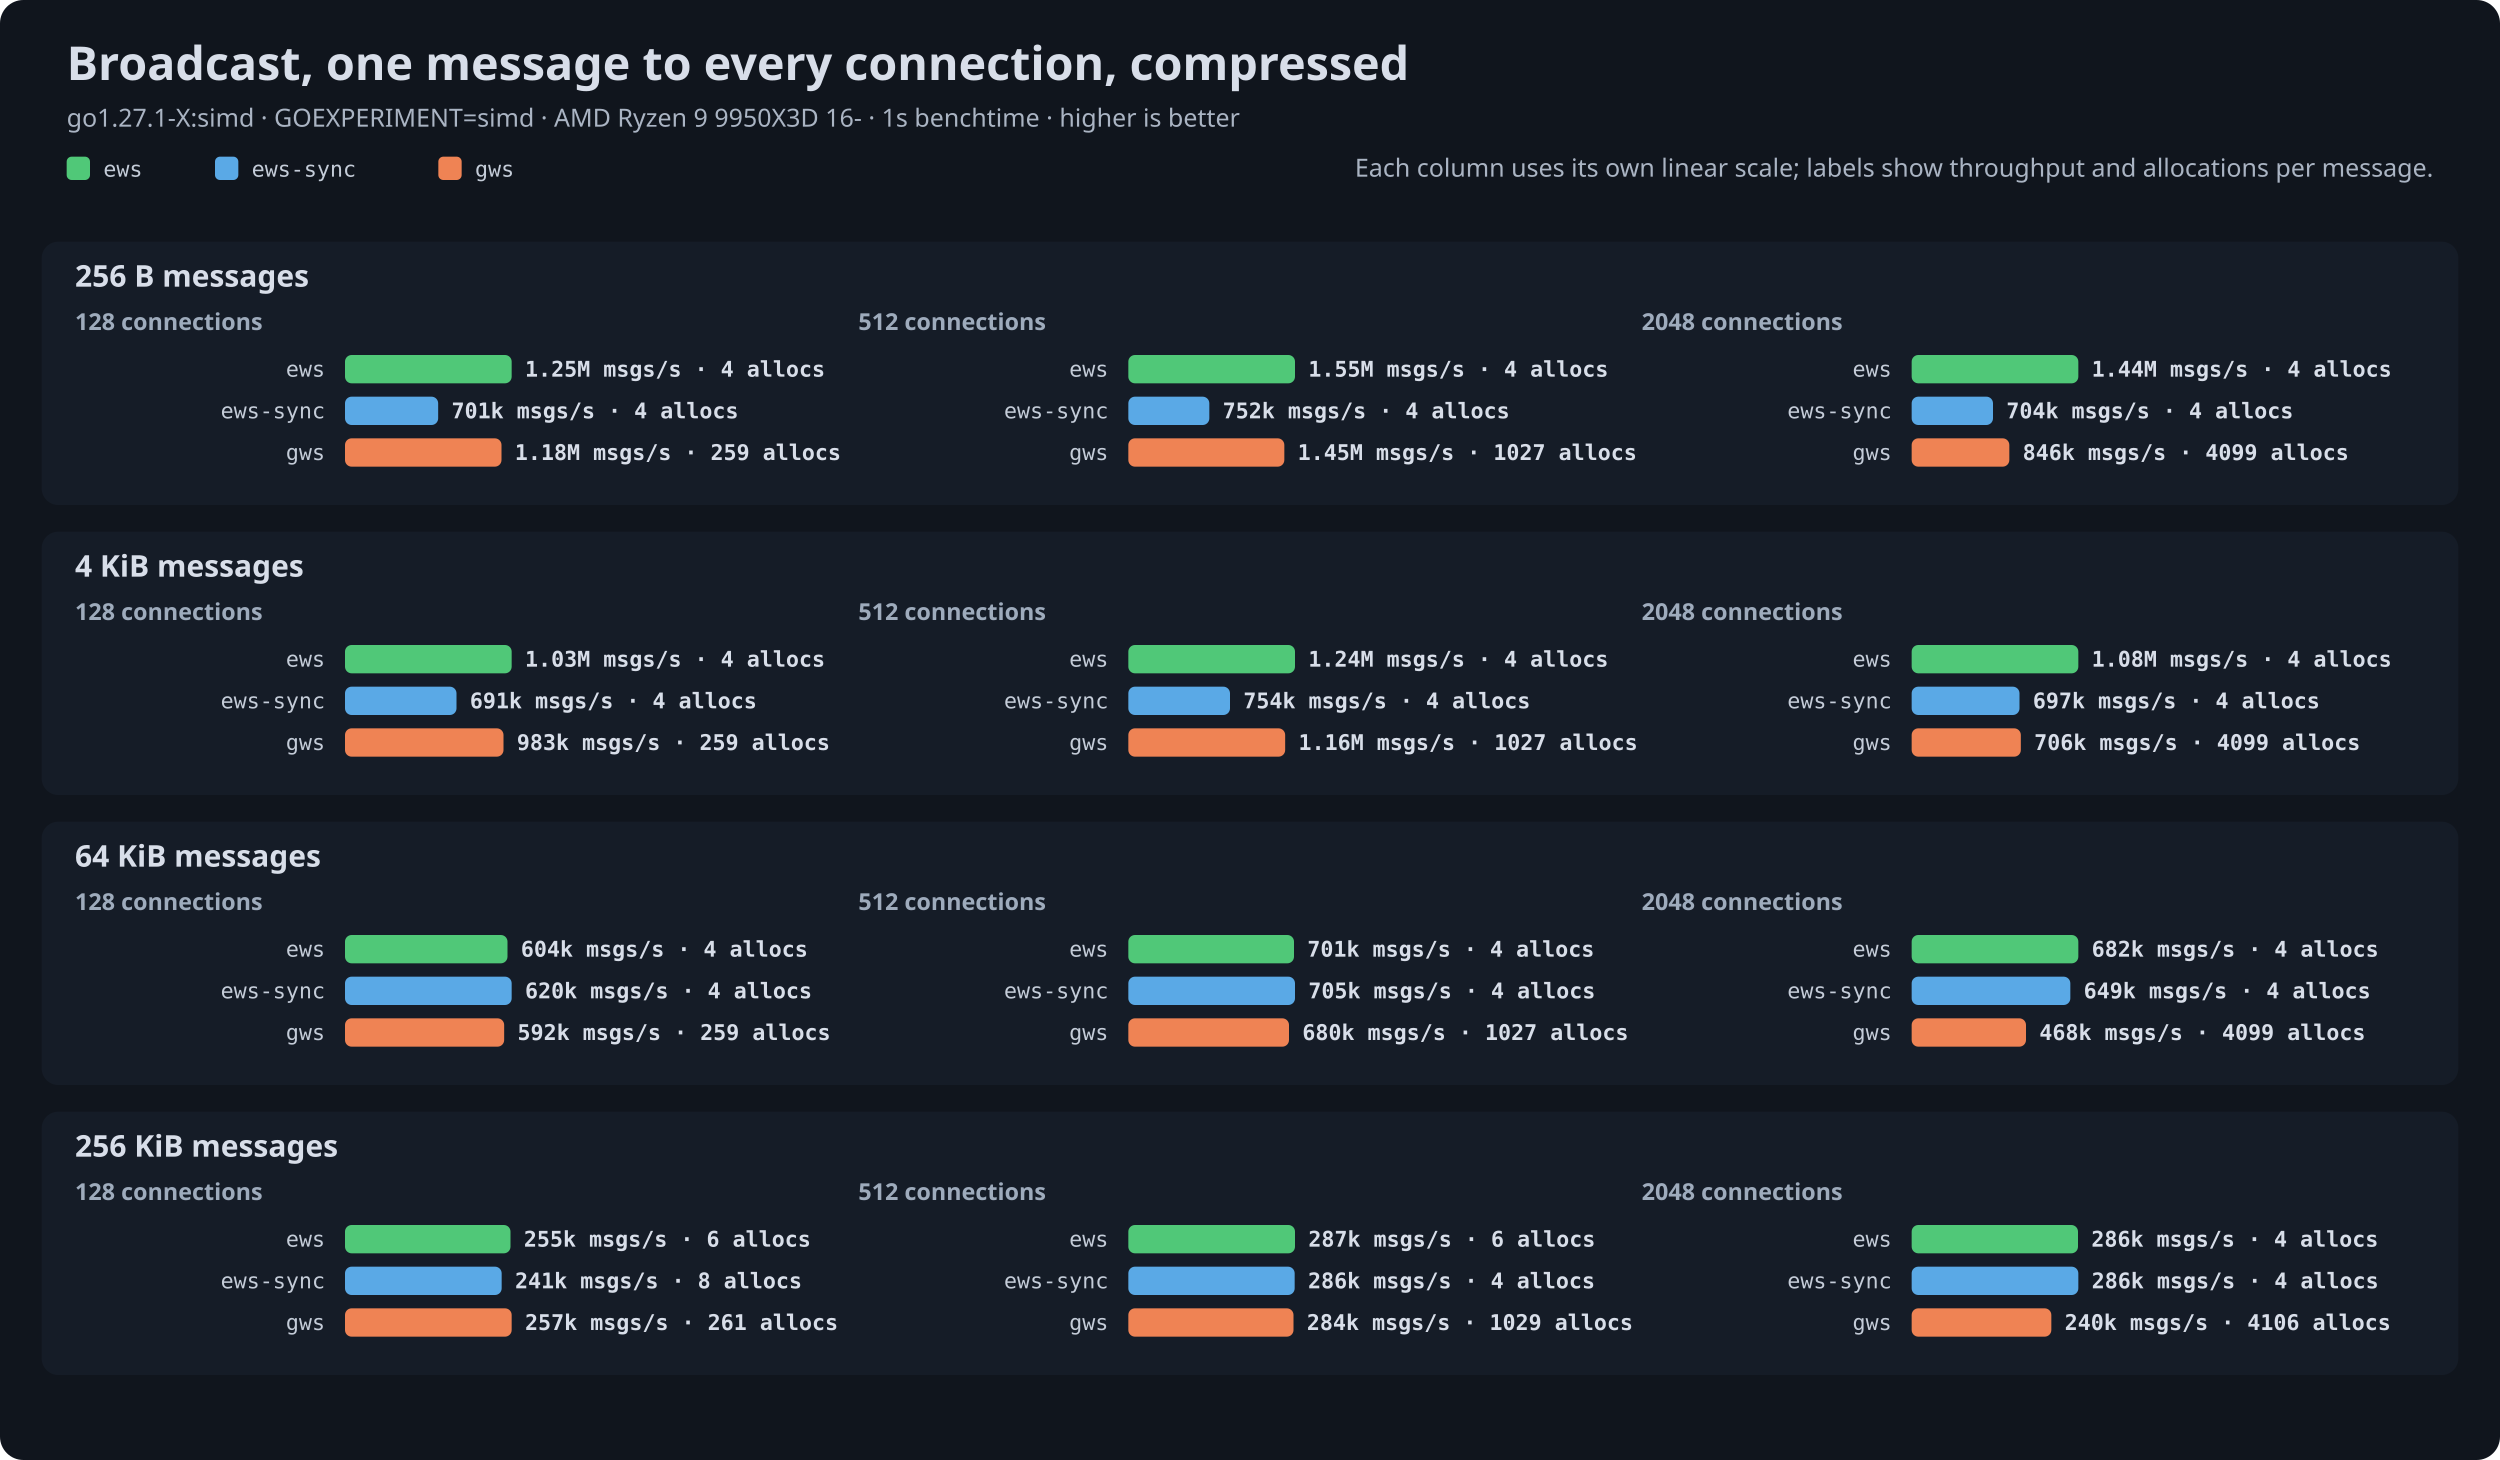
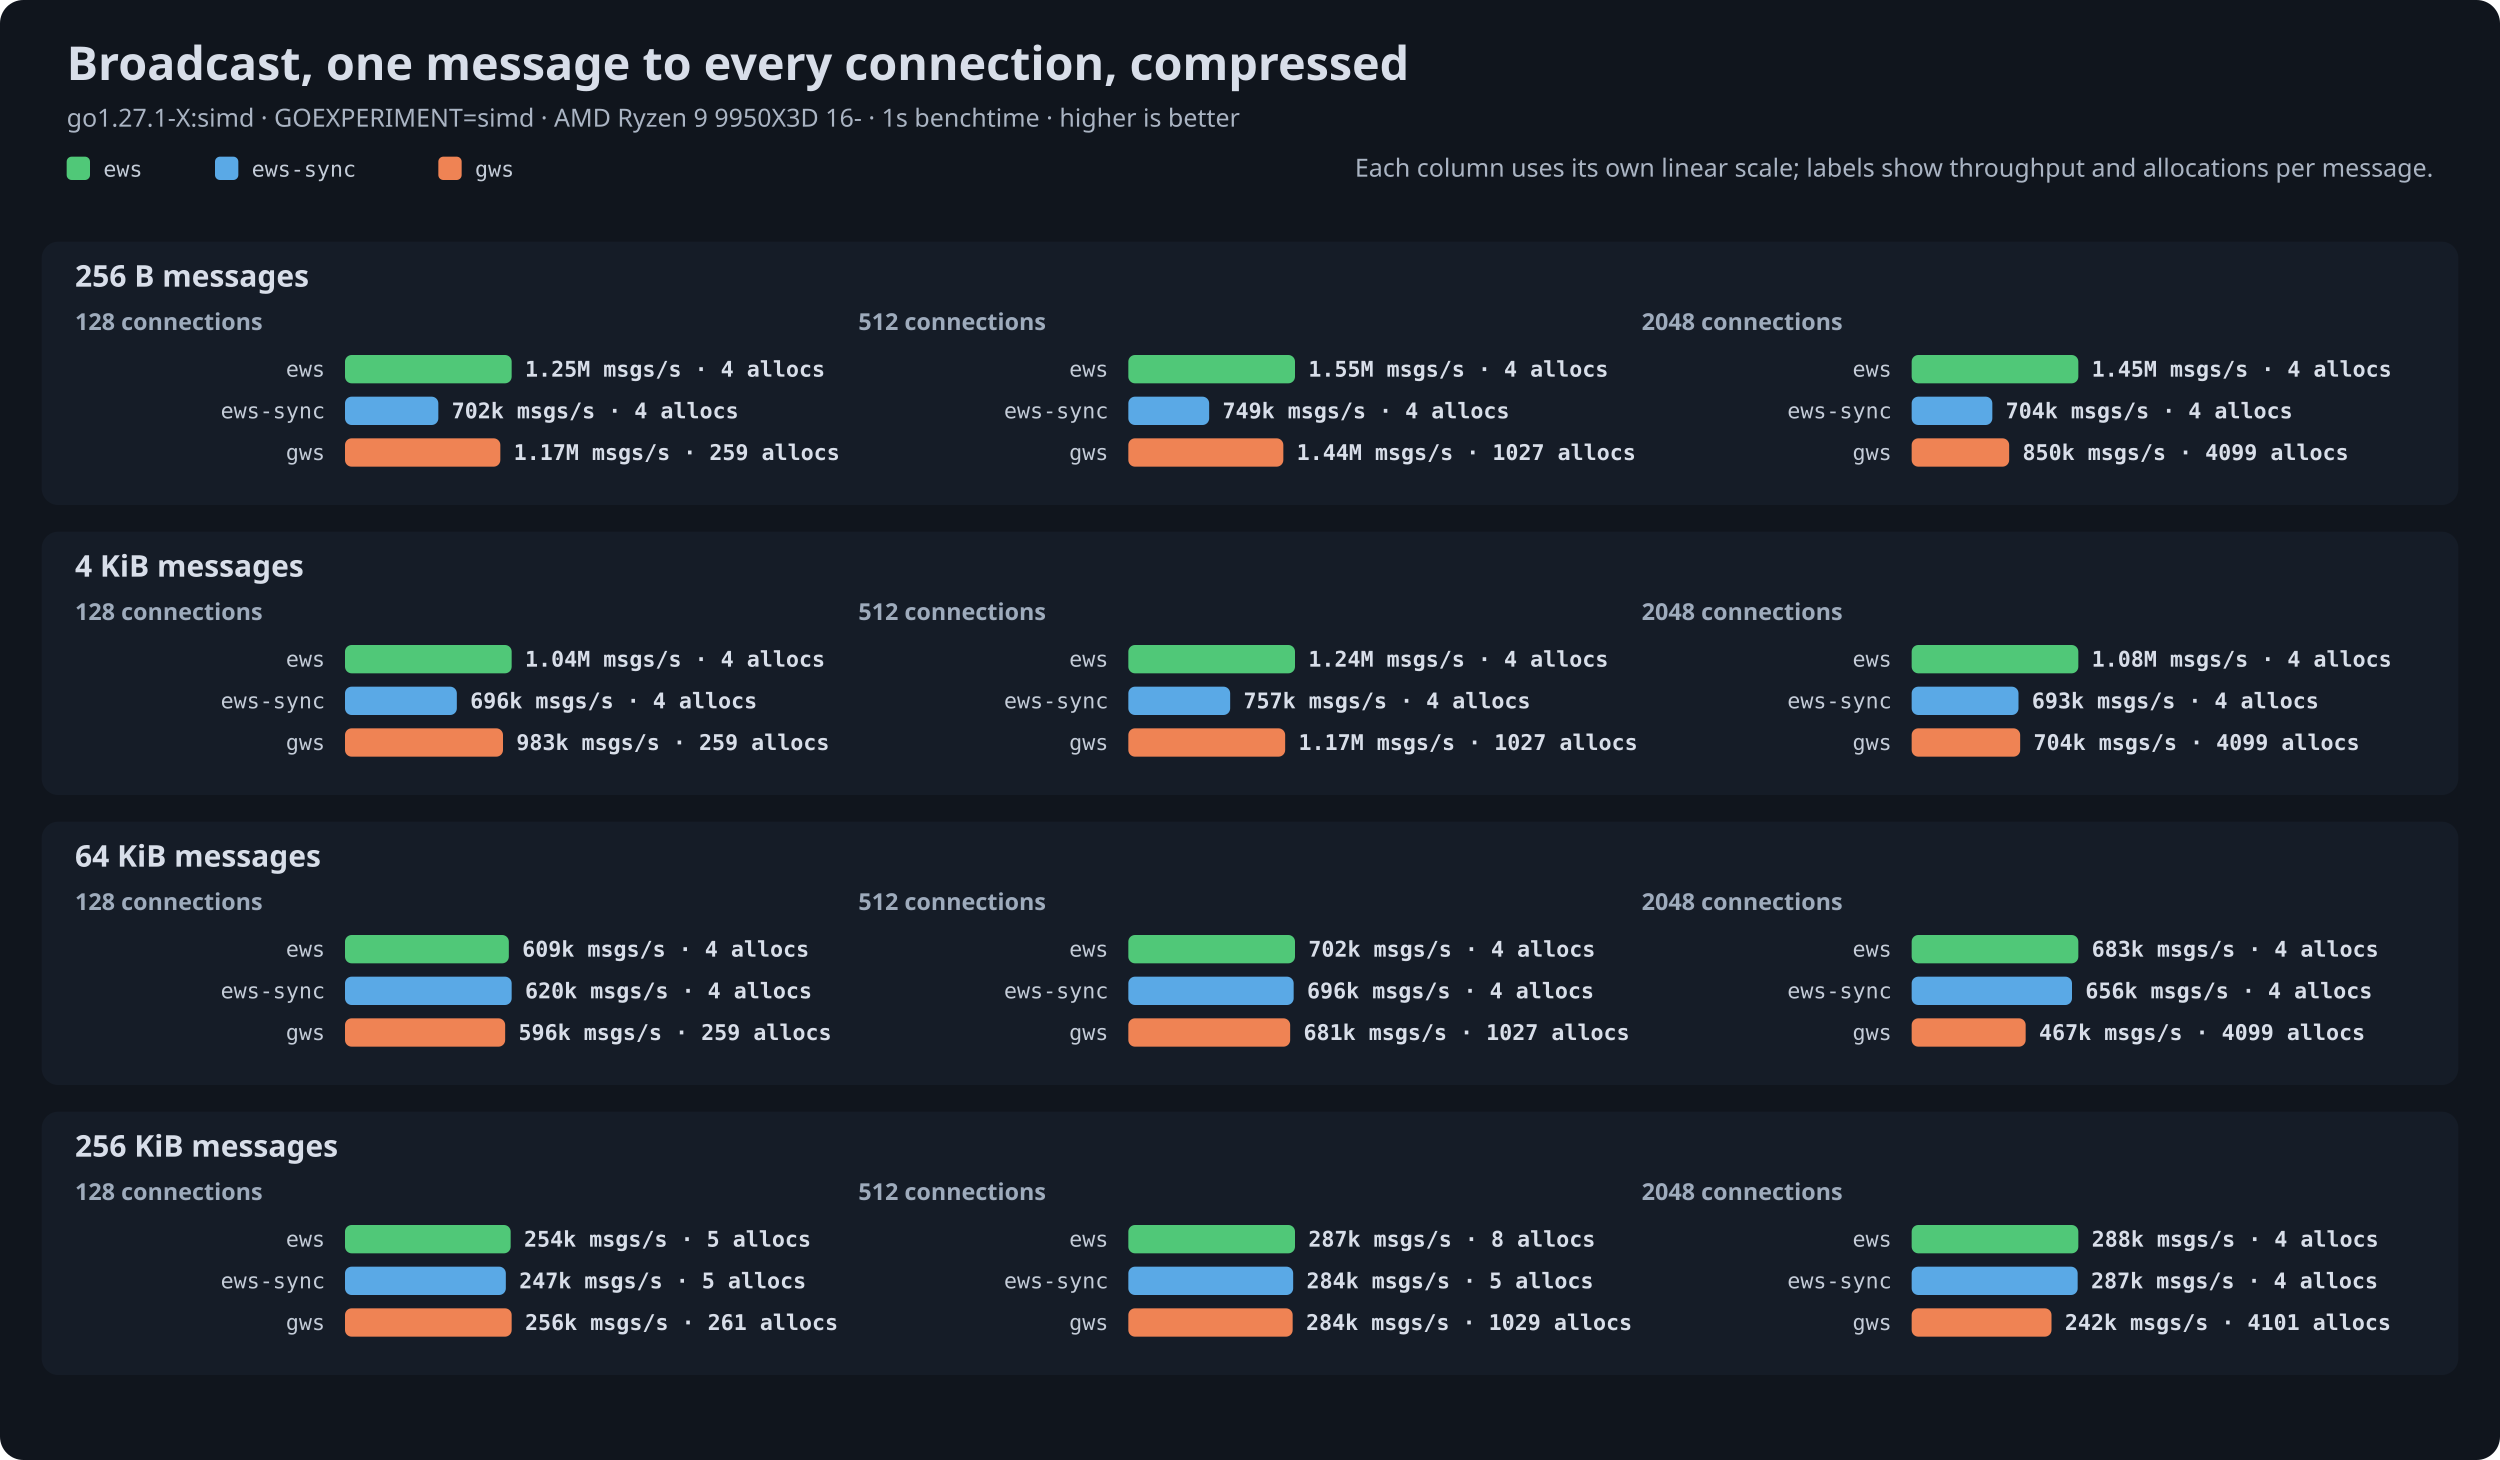
<svg xmlns="http://www.w3.org/2000/svg" width="1500" height="876" viewBox="0 0 1500 876" role="img" aria-labelledby="title desc">
  <style>text{font-family:ui-monospace,SFMono-Regular,Menlo,Consolas,monospace;fill:#d8dee9}.title{font-family:ui-sans-serif,system-ui,sans-serif;font-size:28px;font-weight:700}.subtitle{font-family:ui-sans-serif,system-ui,sans-serif;font-size:15px;fill:#aab4c3}.group{font-family:ui-sans-serif,system-ui,sans-serif;font-size:18px;font-weight:650}.contract{font-family:ui-sans-serif,system-ui,sans-serif;font-size:14px;font-weight:650;fill:#9eabbc}.series{font-size:13px;fill:#c4ccd8}.value{font-size:13px;font-weight:650}.panel{fill:#151c27}</style>
  <rect width="1500" height="876" rx="14" fill="#10151d" />
  <text class="title" x="40" y="48">Broadcast, one message to every connection, compressed</text>
  <text class="subtitle" x="40" y="76">go1.27.1-X:simd · GOEXPERIMENT=simd · AMD Ryzen 9 9950X3D 16- · 1s benchtime · higher is better</text>
  <rect x="40" y="94" width="14" height="14" rx="3" fill="#50c878" />
  <text class="series" x="62" y="106">ews</text>
  <rect x="129" y="94" width="14" height="14" rx="3" fill="#5aa9e6" />
  <text class="series" x="151" y="106">ews-sync</text>
  <rect x="263" y="94" width="14" height="14" rx="3" fill="#ef8354" />
  <text class="series" x="285" y="106">gws</text>
  <text class="subtitle" x="1460" y="106" text-anchor="end">Each column uses its own linear scale; labels show throughput and allocations per message.</text>
  <g transform="translate(0,145)">
    <rect class="panel" x="25" y="0" width="1450" height="158" rx="10" />
    <text class="group" x="45" y="27">256 B messages</text>
    <text class="contract" x="45" y="53">128 connections</text>
    <text class="series" x="195" y="81" text-anchor="end">ews</text>
    <rect x="207" y="68" width="100.0" height="17" rx="4" fill="#50c878" />
    <text class="value" x="315.0" y="81">1.25M msgs/s · 4 allocs</text>
    <text class="series" x="195" y="106" text-anchor="end">ews-sync</text>
-     <rect x="207" y="93" width="55.9" height="17" rx="4" fill="#5aa9e6" />
-     <text class="value" x="270.9" y="106">701k msgs/s · 4 allocs</text>
+     <rect x="207" y="93" width="56.0" height="17" rx="4" fill="#5aa9e6" />
+     <text class="value" x="271.0" y="106">702k msgs/s · 4 allocs</text>
    <text class="series" x="195" y="131" text-anchor="end">gws</text>
-     <rect x="207" y="118" width="93.9" height="17" rx="4" fill="#ef8354" />
-     <text class="value" x="308.9" y="131">1.18M msgs/s · 259 allocs</text>
+     <rect x="207" y="118" width="93.2" height="17" rx="4" fill="#ef8354" />
+     <text class="value" x="308.2" y="131">1.17M msgs/s · 259 allocs</text>
    <text class="contract" x="515" y="53">512 connections</text>
    <text class="series" x="665" y="81" text-anchor="end">ews</text>
    <rect x="677" y="68" width="100.0" height="17" rx="4" fill="#50c878" />
    <text class="value" x="785.0" y="81">1.55M msgs/s · 4 allocs</text>
    <text class="series" x="665" y="106" text-anchor="end">ews-sync</text>
-     <rect x="677" y="93" width="48.6" height="17" rx="4" fill="#5aa9e6" />
-     <text class="value" x="733.6" y="106">752k msgs/s · 4 allocs</text>
+     <rect x="677" y="93" width="48.5" height="17" rx="4" fill="#5aa9e6" />
+     <text class="value" x="733.5" y="106">749k msgs/s · 4 allocs</text>
    <text class="series" x="665" y="131" text-anchor="end">gws</text>
-     <rect x="677" y="118" width="93.6" height="17" rx="4" fill="#ef8354" />
-     <text class="value" x="778.6" y="131">1.45M msgs/s · 1027 allocs</text>
+     <rect x="677" y="118" width="93.0" height="17" rx="4" fill="#ef8354" />
+     <text class="value" x="778.0" y="131">1.44M msgs/s · 1027 allocs</text>
    <text class="contract" x="985" y="53">2048 connections</text>
    <text class="series" x="1135" y="81" text-anchor="end">ews</text>
    <rect x="1147" y="68" width="100.0" height="17" rx="4" fill="#50c878" />
-     <text class="value" x="1255.0" y="81">1.44M msgs/s · 4 allocs</text>
+     <text class="value" x="1255.0" y="81">1.45M msgs/s · 4 allocs</text>
    <text class="series" x="1135" y="106" text-anchor="end">ews-sync</text>
-     <rect x="1147" y="93" width="48.8" height="17" rx="4" fill="#5aa9e6" />
-     <text class="value" x="1203.8" y="106">704k msgs/s · 4 allocs</text>
+     <rect x="1147" y="93" width="48.4" height="17" rx="4" fill="#5aa9e6" />
+     <text class="value" x="1203.4" y="106">704k msgs/s · 4 allocs</text>
    <text class="series" x="1135" y="131" text-anchor="end">gws</text>
-     <rect x="1147" y="118" width="58.6" height="17" rx="4" fill="#ef8354" />
-     <text class="value" x="1213.6" y="131">846k msgs/s · 4099 allocs</text>
+     <rect x="1147" y="118" width="58.5" height="17" rx="4" fill="#ef8354" />
+     <text class="value" x="1213.5" y="131">850k msgs/s · 4099 allocs</text>
  </g>
  <g transform="translate(0,319)">
    <rect class="panel" x="25" y="0" width="1450" height="158" rx="10" />
    <text class="group" x="45" y="27">4 KiB messages</text>
    <text class="contract" x="45" y="53">128 connections</text>
    <text class="series" x="195" y="81" text-anchor="end">ews</text>
    <rect x="207" y="68" width="100.0" height="17" rx="4" fill="#50c878" />
-     <text class="value" x="315.0" y="81">1.03M msgs/s · 4 allocs</text>
+     <text class="value" x="315.0" y="81">1.04M msgs/s · 4 allocs</text>
    <text class="series" x="195" y="106" text-anchor="end">ews-sync</text>
-     <rect x="207" y="93" width="66.9" height="17" rx="4" fill="#5aa9e6" />
-     <text class="value" x="281.9" y="106">691k msgs/s · 4 allocs</text>
+     <rect x="207" y="93" width="67.1" height="17" rx="4" fill="#5aa9e6" />
+     <text class="value" x="282.1" y="106">696k msgs/s · 4 allocs</text>
    <text class="series" x="195" y="131" text-anchor="end">gws</text>
-     <rect x="207" y="118" width="95.1" height="17" rx="4" fill="#ef8354" />
-     <text class="value" x="310.1" y="131">983k msgs/s · 259 allocs</text>
+     <rect x="207" y="118" width="94.8" height="17" rx="4" fill="#ef8354" />
+     <text class="value" x="309.8" y="131">983k msgs/s · 259 allocs</text>
    <text class="contract" x="515" y="53">512 connections</text>
    <text class="series" x="665" y="81" text-anchor="end">ews</text>
    <rect x="677" y="68" width="100.0" height="17" rx="4" fill="#50c878" />
    <text class="value" x="785.0" y="81">1.24M msgs/s · 4 allocs</text>
    <text class="series" x="665" y="106" text-anchor="end">ews-sync</text>
-     <rect x="677" y="93" width="61.0" height="17" rx="4" fill="#5aa9e6" />
-     <text class="value" x="746.0" y="106">754k msgs/s · 4 allocs</text>
+     <rect x="677" y="93" width="61.1" height="17" rx="4" fill="#5aa9e6" />
+     <text class="value" x="746.1" y="106">757k msgs/s · 4 allocs</text>
    <text class="series" x="665" y="131" text-anchor="end">gws</text>
    <rect x="677" y="118" width="94.1" height="17" rx="4" fill="#ef8354" />
-     <text class="value" x="779.1" y="131">1.16M msgs/s · 1027 allocs</text>
+     <text class="value" x="779.1" y="131">1.17M msgs/s · 1027 allocs</text>
    <text class="contract" x="985" y="53">2048 connections</text>
    <text class="series" x="1135" y="81" text-anchor="end">ews</text>
    <rect x="1147" y="68" width="100.0" height="17" rx="4" fill="#50c878" />
    <text class="value" x="1255.0" y="81">1.08M msgs/s · 4 allocs</text>
    <text class="series" x="1135" y="106" text-anchor="end">ews-sync</text>
-     <rect x="1147" y="93" width="64.7" height="17" rx="4" fill="#5aa9e6" />
-     <text class="value" x="1219.7" y="106">697k msgs/s · 4 allocs</text>
+     <rect x="1147" y="93" width="64.1" height="17" rx="4" fill="#5aa9e6" />
+     <text class="value" x="1219.1" y="106">693k msgs/s · 4 allocs</text>
    <text class="series" x="1135" y="131" text-anchor="end">gws</text>
-     <rect x="1147" y="118" width="65.5" height="17" rx="4" fill="#ef8354" />
-     <text class="value" x="1220.5" y="131">706k msgs/s · 4099 allocs</text>
+     <rect x="1147" y="118" width="65.1" height="17" rx="4" fill="#ef8354" />
+     <text class="value" x="1220.1" y="131">704k msgs/s · 4099 allocs</text>
  </g>
  <g transform="translate(0,493)">
    <rect class="panel" x="25" y="0" width="1450" height="158" rx="10" />
    <text class="group" x="45" y="27">64 KiB messages</text>
    <text class="contract" x="45" y="53">128 connections</text>
    <text class="series" x="195" y="81" text-anchor="end">ews</text>
-     <rect x="207" y="68" width="97.5" height="17" rx="4" fill="#50c878" />
-     <text class="value" x="312.5" y="81">604k msgs/s · 4 allocs</text>
+     <rect x="207" y="68" width="98.3" height="17" rx="4" fill="#50c878" />
+     <text class="value" x="313.3" y="81">609k msgs/s · 4 allocs</text>
    <text class="series" x="195" y="106" text-anchor="end">ews-sync</text>
    <rect x="207" y="93" width="100.0" height="17" rx="4" fill="#5aa9e6" />
    <text class="value" x="315.0" y="106">620k msgs/s · 4 allocs</text>
    <text class="series" x="195" y="131" text-anchor="end">gws</text>
-     <rect x="207" y="118" width="95.5" height="17" rx="4" fill="#ef8354" />
-     <text class="value" x="310.5" y="131">592k msgs/s · 259 allocs</text>
+     <rect x="207" y="118" width="96.1" height="17" rx="4" fill="#ef8354" />
+     <text class="value" x="311.1" y="131">596k msgs/s · 259 allocs</text>
    <text class="contract" x="515" y="53">512 connections</text>
    <text class="series" x="665" y="81" text-anchor="end">ews</text>
-     <rect x="677" y="68" width="99.4" height="17" rx="4" fill="#50c878" />
-     <text class="value" x="784.4" y="81">701k msgs/s · 4 allocs</text>
+     <rect x="677" y="68" width="100.0" height="17" rx="4" fill="#50c878" />
+     <text class="value" x="785.0" y="81">702k msgs/s · 4 allocs</text>
    <text class="series" x="665" y="106" text-anchor="end">ews-sync</text>
-     <rect x="677" y="93" width="100.0" height="17" rx="4" fill="#5aa9e6" />
-     <text class="value" x="785.0" y="106">705k msgs/s · 4 allocs</text>
+     <rect x="677" y="93" width="99.2" height="17" rx="4" fill="#5aa9e6" />
+     <text class="value" x="784.2" y="106">696k msgs/s · 4 allocs</text>
    <text class="series" x="665" y="131" text-anchor="end">gws</text>
-     <rect x="677" y="118" width="96.4" height="17" rx="4" fill="#ef8354" />
-     <text class="value" x="781.4" y="131">680k msgs/s · 1027 allocs</text>
+     <rect x="677" y="118" width="97.1" height="17" rx="4" fill="#ef8354" />
+     <text class="value" x="782.1" y="131">681k msgs/s · 1027 allocs</text>
    <text class="contract" x="985" y="53">2048 connections</text>
    <text class="series" x="1135" y="81" text-anchor="end">ews</text>
    <rect x="1147" y="68" width="100.0" height="17" rx="4" fill="#50c878" />
-     <text class="value" x="1255.0" y="81">682k msgs/s · 4 allocs</text>
+     <text class="value" x="1255.0" y="81">683k msgs/s · 4 allocs</text>
    <text class="series" x="1135" y="106" text-anchor="end">ews-sync</text>
-     <rect x="1147" y="93" width="95.2" height="17" rx="4" fill="#5aa9e6" />
-     <text class="value" x="1250.2" y="106">649k msgs/s · 4 allocs</text>
+     <rect x="1147" y="93" width="96.2" height="17" rx="4" fill="#5aa9e6" />
+     <text class="value" x="1251.2" y="106">656k msgs/s · 4 allocs</text>
    <text class="series" x="1135" y="131" text-anchor="end">gws</text>
-     <rect x="1147" y="118" width="68.6" height="17" rx="4" fill="#ef8354" />
-     <text class="value" x="1223.6" y="131">468k msgs/s · 4099 allocs</text>
+     <rect x="1147" y="118" width="68.4" height="17" rx="4" fill="#ef8354" />
+     <text class="value" x="1223.4" y="131">467k msgs/s · 4099 allocs</text>
  </g>
  <g transform="translate(0,667)">
    <rect class="panel" x="25" y="0" width="1450" height="158" rx="10" />
    <text class="group" x="45" y="27">256 KiB messages</text>
    <text class="contract" x="45" y="53">128 connections</text>
    <text class="series" x="195" y="81" text-anchor="end">ews</text>
-     <rect x="207" y="68" width="99.3" height="17" rx="4" fill="#50c878" />
-     <text class="value" x="314.3" y="81">255k msgs/s · 6 allocs</text>
+     <rect x="207" y="68" width="99.4" height="17" rx="4" fill="#50c878" />
+     <text class="value" x="314.4" y="81">254k msgs/s · 5 allocs</text>
    <text class="series" x="195" y="106" text-anchor="end">ews-sync</text>
-     <rect x="207" y="93" width="94.0" height="17" rx="4" fill="#5aa9e6" />
-     <text class="value" x="309.0" y="106">241k msgs/s · 8 allocs</text>
+     <rect x="207" y="93" width="96.5" height="17" rx="4" fill="#5aa9e6" />
+     <text class="value" x="311.5" y="106">247k msgs/s · 5 allocs</text>
    <text class="series" x="195" y="131" text-anchor="end">gws</text>
    <rect x="207" y="118" width="100.0" height="17" rx="4" fill="#ef8354" />
-     <text class="value" x="315.0" y="131">257k msgs/s · 261 allocs</text>
+     <text class="value" x="315.0" y="131">256k msgs/s · 261 allocs</text>
    <text class="contract" x="515" y="53">512 connections</text>
    <text class="series" x="665" y="81" text-anchor="end">ews</text>
    <rect x="677" y="68" width="100.0" height="17" rx="4" fill="#50c878" />
-     <text class="value" x="785.0" y="81">287k msgs/s · 6 allocs</text>
+     <text class="value" x="785.0" y="81">287k msgs/s · 8 allocs</text>
    <text class="series" x="665" y="106" text-anchor="end">ews-sync</text>
-     <rect x="677" y="93" width="99.8" height="17" rx="4" fill="#5aa9e6" />
-     <text class="value" x="784.8" y="106">286k msgs/s · 4 allocs</text>
+     <rect x="677" y="93" width="98.9" height="17" rx="4" fill="#5aa9e6" />
+     <text class="value" x="783.9" y="106">284k msgs/s · 5 allocs</text>
    <text class="series" x="665" y="131" text-anchor="end">gws</text>
-     <rect x="677" y="118" width="99.1" height="17" rx="4" fill="#ef8354" />
-     <text class="value" x="784.1" y="131">284k msgs/s · 1029 allocs</text>
+     <rect x="677" y="118" width="98.6" height="17" rx="4" fill="#ef8354" />
+     <text class="value" x="783.6" y="131">284k msgs/s · 1029 allocs</text>
    <text class="contract" x="985" y="53">2048 connections</text>
    <text class="series" x="1135" y="81" text-anchor="end">ews</text>
-     <rect x="1147" y="68" width="99.8" height="17" rx="4" fill="#50c878" />
-     <text class="value" x="1254.8" y="81">286k msgs/s · 4 allocs</text>
+     <rect x="1147" y="68" width="100.0" height="17" rx="4" fill="#50c878" />
+     <text class="value" x="1255.0" y="81">288k msgs/s · 4 allocs</text>
    <text class="series" x="1135" y="106" text-anchor="end">ews-sync</text>
-     <rect x="1147" y="93" width="100.0" height="17" rx="4" fill="#5aa9e6" />
-     <text class="value" x="1255.0" y="106">286k msgs/s · 4 allocs</text>
+     <rect x="1147" y="93" width="99.6" height="17" rx="4" fill="#5aa9e6" />
+     <text class="value" x="1254.6" y="106">287k msgs/s · 4 allocs</text>
    <text class="series" x="1135" y="131" text-anchor="end">gws</text>
-     <rect x="1147" y="118" width="83.8" height="17" rx="4" fill="#ef8354" />
-     <text class="value" x="1238.8" y="131">240k msgs/s · 4106 allocs</text>
+     <rect x="1147" y="118" width="83.9" height="17" rx="4" fill="#ef8354" />
+     <text class="value" x="1238.9" y="131">242k msgs/s · 4101 allocs</text>
  </g>
</svg>
